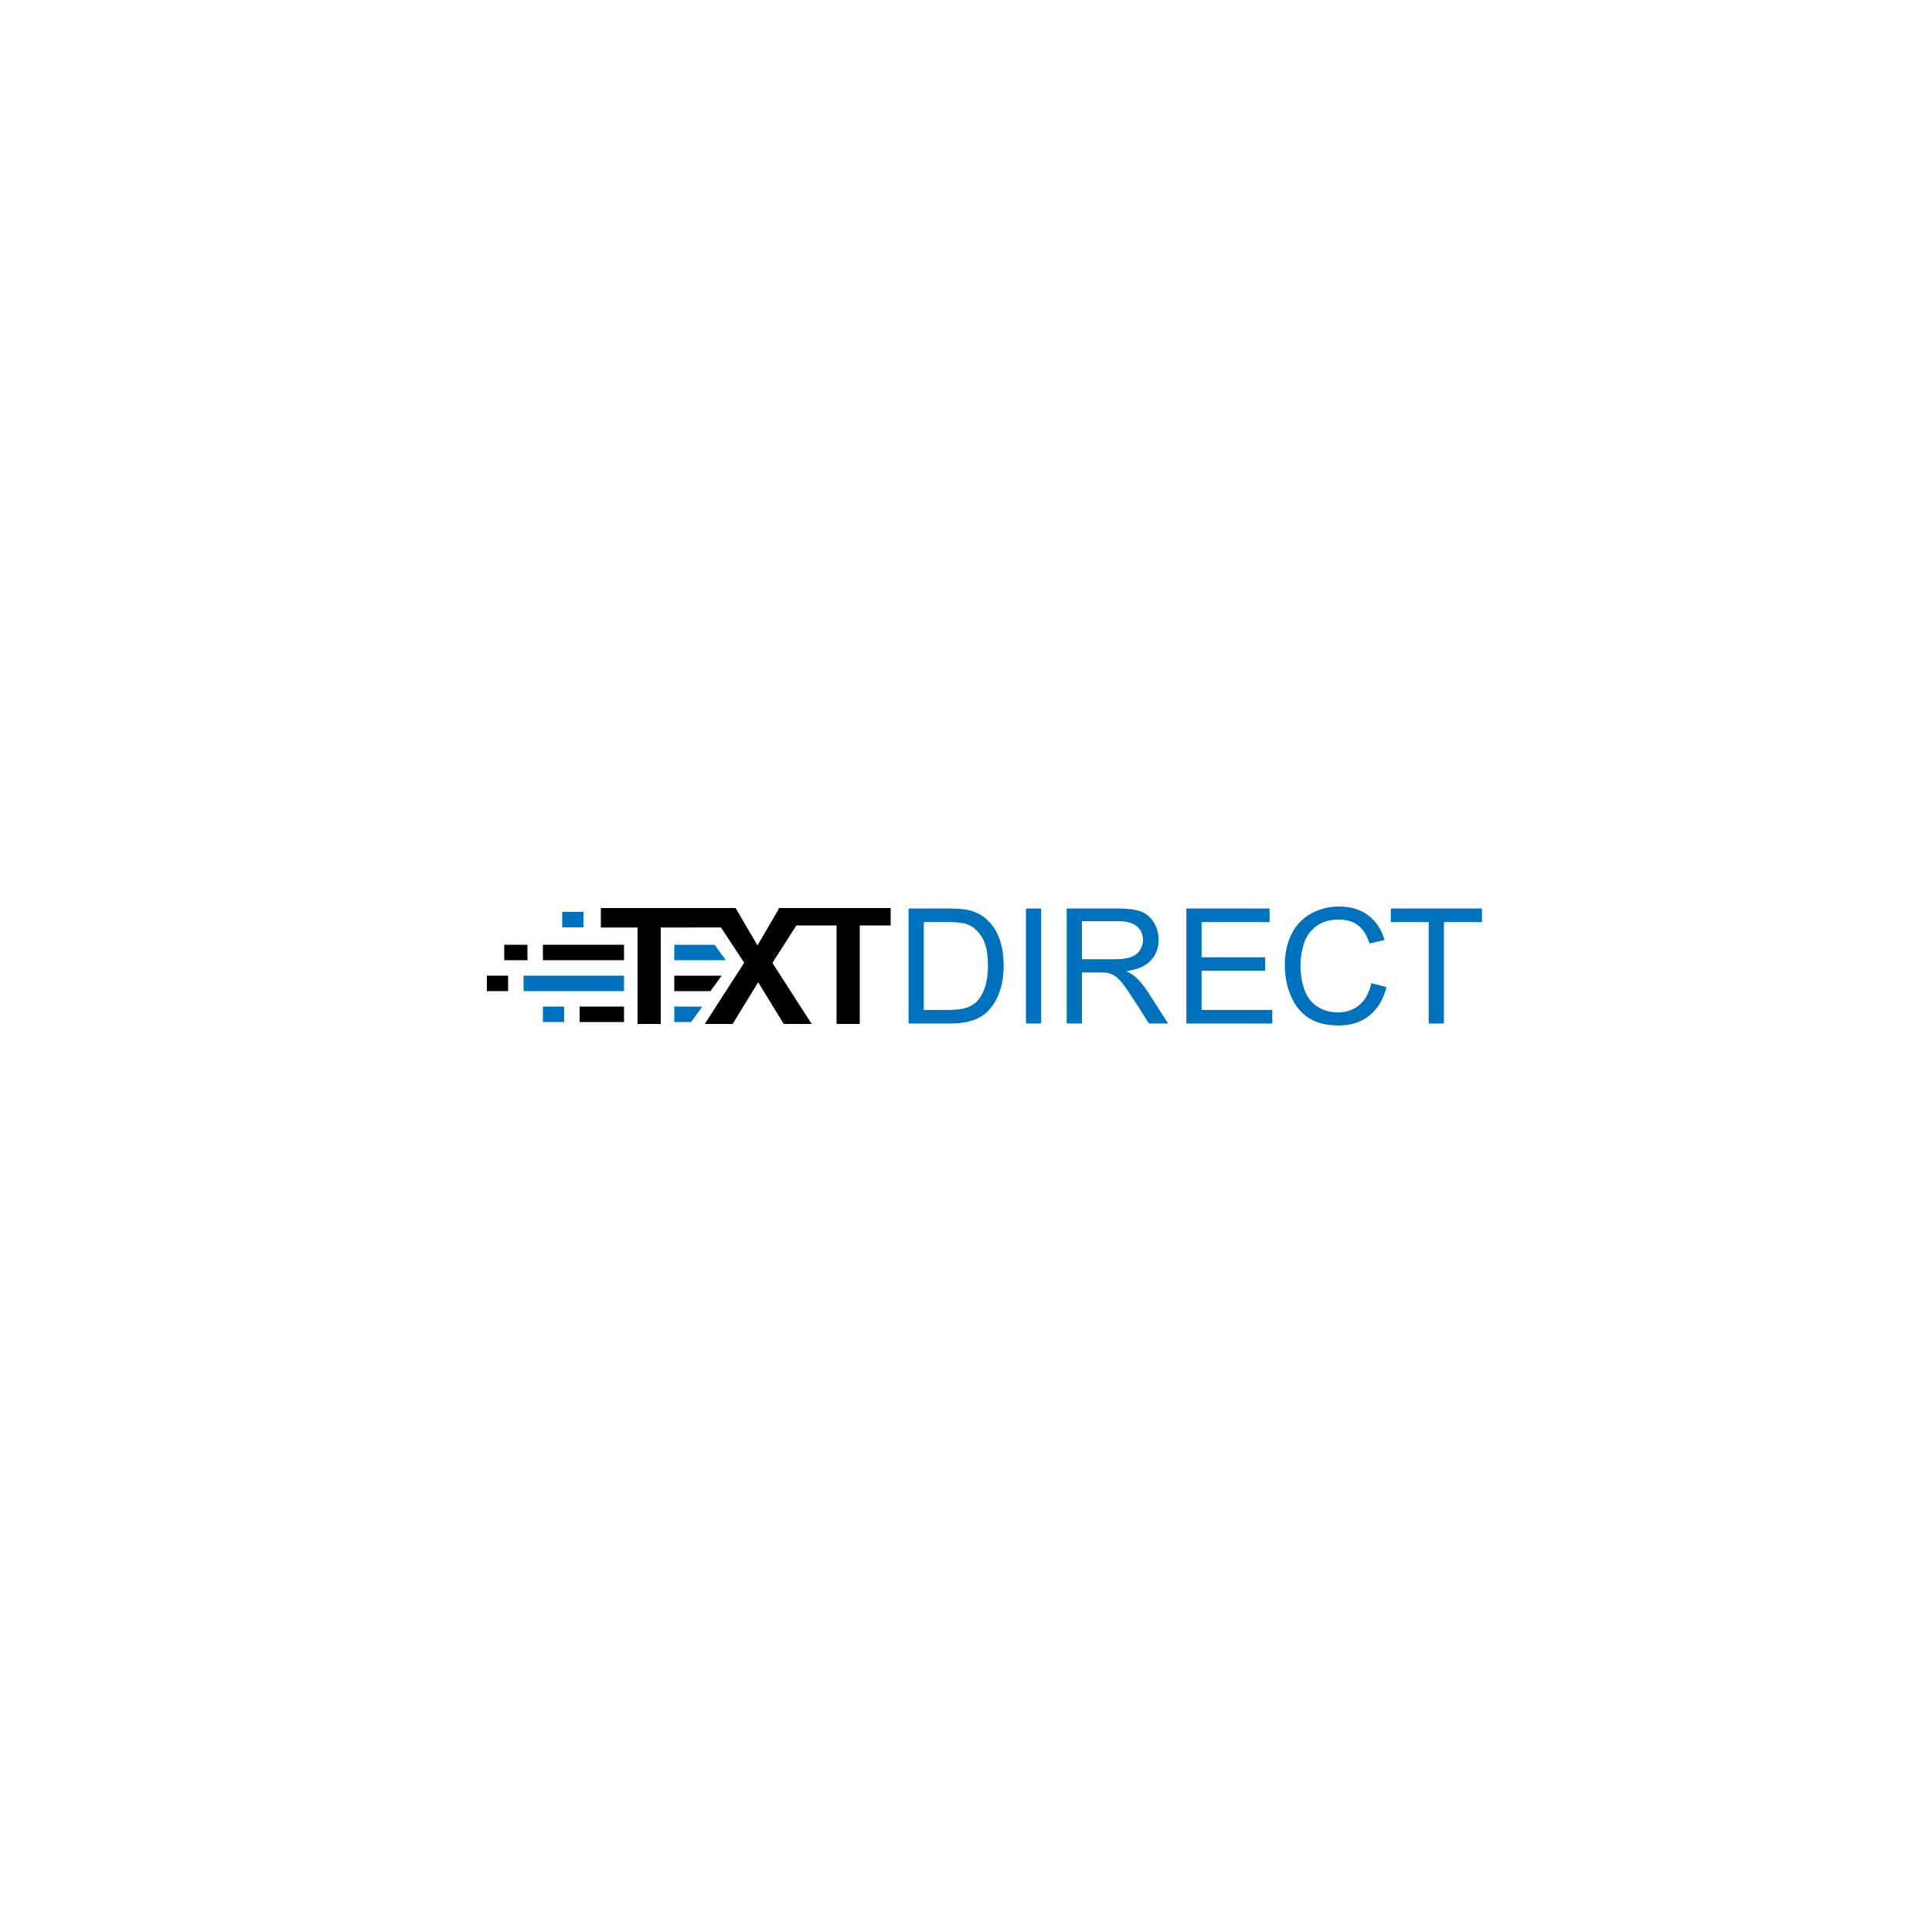
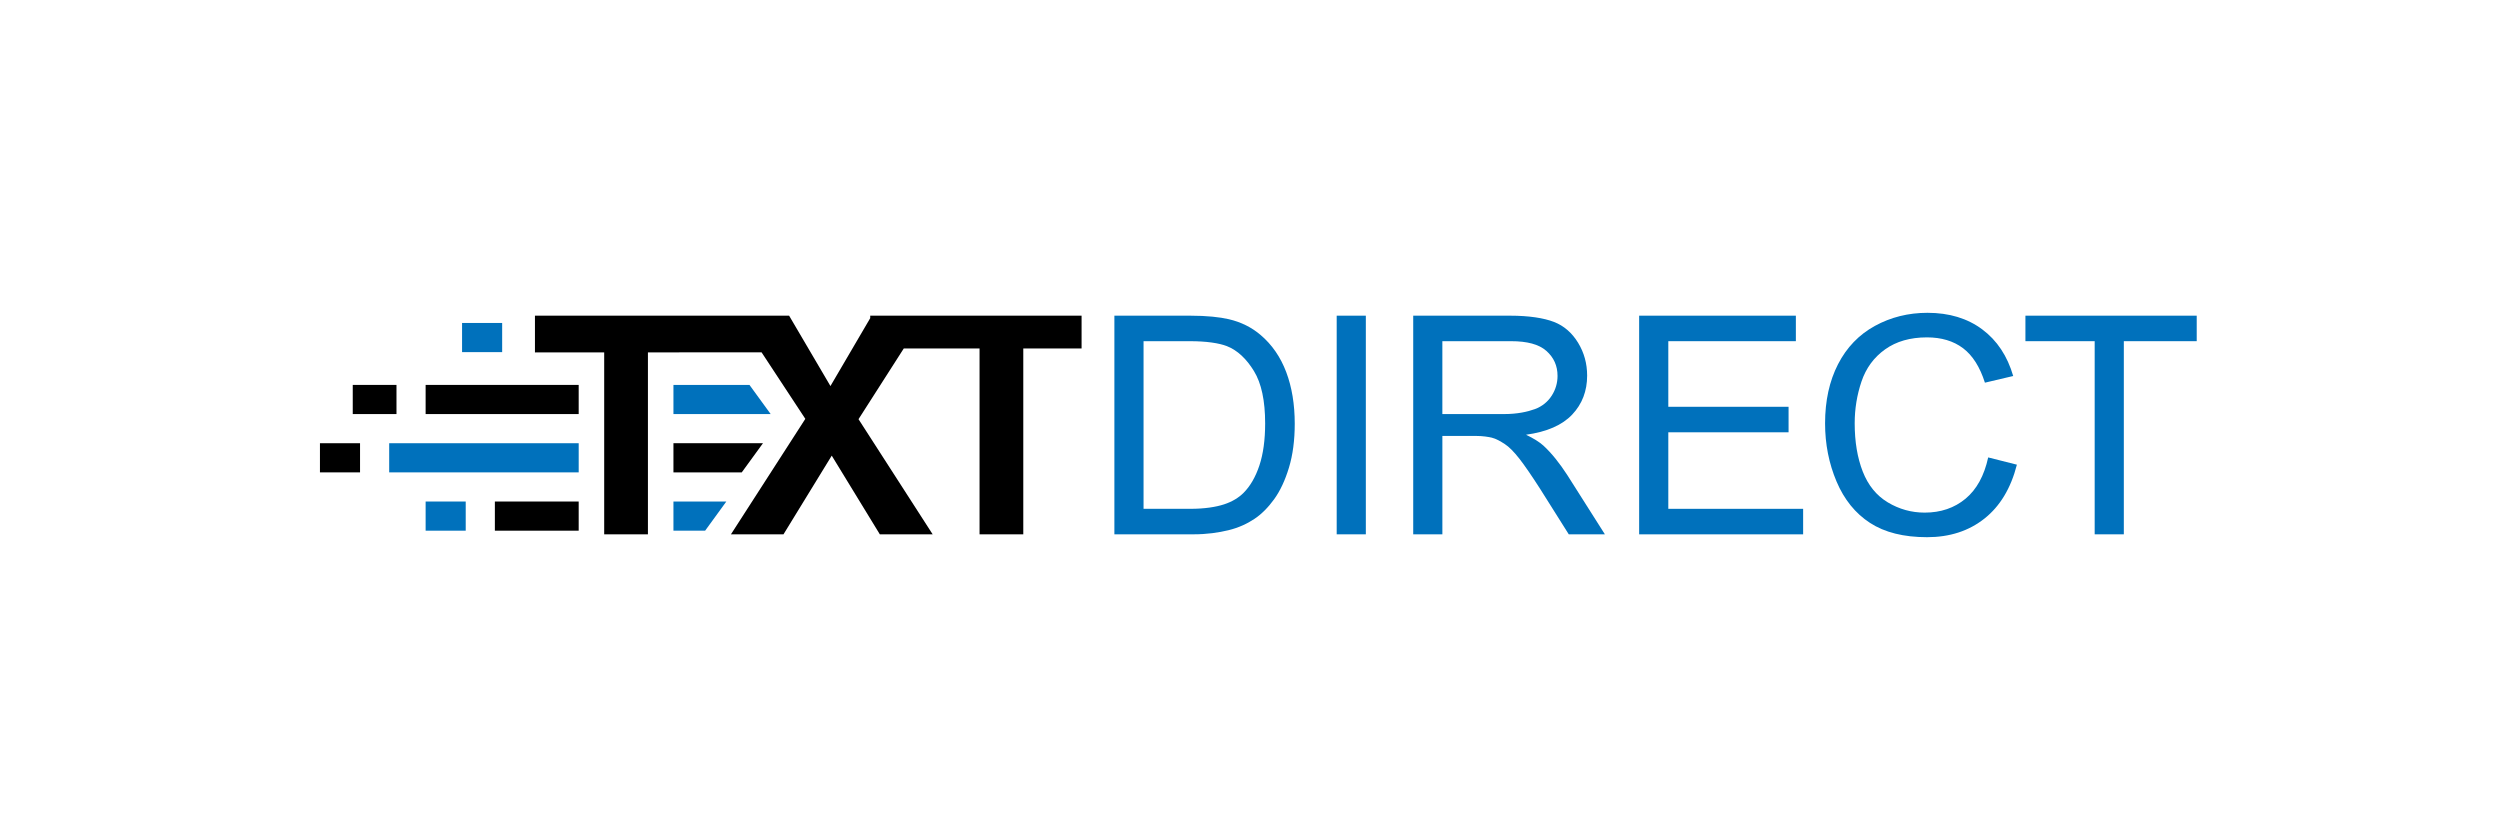
- <svg xmlns="http://www.w3.org/2000/svg" version="1.1" id="Layer_1" x="0px" y="0px" width="1000px" height="1000px" viewBox="0 0 1000 1000" enable-background="new 0 0 1000 1000" xml:space="preserve">
-   <rect x="291" y="472" fill="#0071BC" width="11" height="8" />
-   <rect x="261" y="489" width="12" height="8" />
-   <rect x="252" y="505" width="11" height="8" />
-   <rect x="281" y="521" fill="#0071BC" width="11" height="8" />
-   <rect x="300" y="521" width="23" height="8" />
-   <rect x="271" y="505" fill="#0071BC" width="52" height="8" />
-   <rect x="281" y="489" width="42" height="8" />
-   <polygon fill="#0071BC" points="363.516,521 349,521 349,529 357.697,529 " />
-   <polygon points="373.567,505 349,505 349,513 367.749,513 " />
-   <polygon fill="#0071BC" points="369.864,489 349,489 349,497 375.683,497 " />
-   <path fill="#0071BC" d="M470.266,529.769v-59.536h20.512c4.628,0,8.164,0.282,10.6,0.851c3.41,0.786,6.322,2.209,8.73,4.265  c3.141,2.654,5.49,6.044,7.047,10.174c1.557,4.129,2.336,8.848,2.336,14.153c0,4.521-0.527,8.53-1.586,12.022  c-1.055,3.491-2.408,6.383-4.061,8.67c-1.652,2.289-3.459,4.088-5.422,5.4c-1.963,1.315-4.33,2.31-7.107,2.986  c-2.775,0.678-5.963,1.015-9.564,1.015H470.266z M478.145,522.744h12.712c3.926,0,7.007-0.368,9.241-1.097  c2.23-0.732,4.012-1.761,5.342-3.088c1.867-1.868,3.32-4.38,4.365-7.535c1.041-3.15,1.563-6.978,1.563-11.472  c0-6.227-1.021-11.013-3.066-14.356c-2.043-3.344-4.527-5.584-7.453-6.722c-2.111-0.811-5.51-1.218-10.194-1.218h-12.509V522.744z" />
-   <path fill="#0071BC" d="M531.018,529.769v-59.536h7.879v59.536H531.018z" />
-   <path fill="#0071BC" d="M552.127,529.769v-59.536h26.4c5.305,0,9.34,0.533,12.1,1.603c2.762,1.069,4.967,2.959,6.619,5.665  c1.652,2.709,2.479,5.7,2.479,8.977c0,4.221-1.367,7.783-4.1,10.68c-2.736,2.898-6.961,4.738-12.674,5.525  c2.086,1.001,3.67,1.989,4.754,2.962c2.301,2.112,4.479,4.754,6.537,7.921l10.355,16.204h-9.91l-7.877-12.388  c-2.301-3.572-4.199-6.306-5.686-8.203c-1.49-1.895-2.824-3.22-4.002-3.98c-1.176-0.757-2.375-1.283-3.594-1.582  c-0.895-0.189-2.355-0.285-4.385-0.285h-9.139v26.438H552.127z M560.006,496.506h16.936c3.6,0,6.416-0.371,8.449-1.115  c2.027-0.746,3.572-1.936,4.627-3.574c1.057-1.639,1.586-3.418,1.586-5.34c0-2.815-1.023-5.131-3.068-6.945  c-2.043-1.813-5.271-2.723-9.688-2.723h-18.842V496.506z" />
-   <path fill="#0071BC" d="M614.072,529.769v-59.536h43.051v7.024h-35.17v18.235h32.936v6.984h-32.936v20.268h36.551v7.024H614.072z" />
-   <path fill="#0071BC" d="M709.777,508.895l7.879,1.989c-1.652,6.472-4.625,11.405-8.916,14.804  c-4.293,3.398-9.537,5.098-15.736,5.098c-6.418,0-11.637-1.309-15.656-3.92c-4.02-2.613-7.08-6.396-9.18-11.352  c-2.098-4.955-3.146-10.275-3.146-15.961c0-6.199,1.184-11.607,3.553-16.224s5.742-8.125,10.113-10.52  c4.373-2.396,9.184-3.595,14.436-3.595c5.957,0,10.967,1.518,15.029,4.551c4.063,3.031,6.891,7.296,8.488,12.792l-7.758,1.827  c-1.381-4.33-3.385-7.486-6.01-9.464c-2.627-1.976-5.932-2.966-9.91-2.966c-4.576,0-8.4,1.098-11.473,3.291  c-3.074,2.195-5.234,5.139-6.48,8.833c-1.244,3.696-1.865,7.508-1.865,11.433c0,5.064,0.736,9.484,2.211,13.26  c1.477,3.777,3.771,6.6,6.885,8.469c3.115,1.867,6.484,2.803,10.113,2.803c4.414,0,8.148-1.273,11.211-3.818  C706.621,517.68,708.693,513.902,709.777,508.895z" />
-   <path fill="#0071BC" d="M739.486,529.769v-52.512h-19.615v-7.024h47.191v7.024h-19.697v52.512H739.486z" />
-   <polygon points="404.379,470 403,470 403,470.678 392.085,489.313 380.741,470 311,470 311,480.087 330,480.078 330,530 342,530   342,480.073 373.184,480.06 385.193,498.314 364.781,530 379.2,530 392.439,508.407 405.637,530 420.135,530 399.789,498.405   412.207,479 433,479 433,530 445,530 445,479 461,479 461,470 " />
+ <svg xmlns="http://www.w3.org/2000/svg" version="1.1" id="Layer_1" x="0px" y="0px" width="300px" height="100px" viewBox="0 0 300 100" enable-background="new 0 0 300 100" xml:space="preserve">
+   <g>
+     <rect x="55.448" y="38.756" fill="#0071BC" width="4.811" height="3.499" />
+     <rect x="42.33" y="46.189" width="5.248" height="3.499" />
+     <rect x="38.394" y="53.187" width="4.811" height="3.498" />
+     <rect x="51.075" y="60.183" fill="#0071BC" width="4.811" height="3.499" />
+     <rect x="59.384" y="60.183" width="10.058" height="3.499" />
+     <rect x="46.703" y="53.187" fill="#0071BC" width="22.74" height="3.498" />
+     <rect x="51.075" y="46.189" width="18.367" height="3.499" />
+     <polygon fill="#0071BC" points="87.16,60.183 80.813,60.183 80.813,63.682 84.616,63.682  " />
+     <polygon points="91.556,53.187 80.813,53.187 80.813,56.685 89.011,56.685  " />
+     <polygon fill="#0071BC" points="89.936,46.189 80.813,46.189 80.813,49.688 92.481,49.688  " />
+     <path fill="#0071BC" d="M133.726,64.119V37.881h9.086c2.025,0,3.571,0.174,4.636,0.422c1.491,0.344,2.766,0.992,3.818,1.89   c1.373,1.162,2.4,2.656,3.082,4.462c0.681,1.805,1.021,3.875,1.021,6.196c0,1.978-0.231,3.734-0.693,5.261   s-1.055,2.793-1.777,3.793c-0.722,1-1.512,1.788-2.37,2.363c-0.858,0.574-1.894,1.06-3.108,1.356   c-1.214,0.296-2.608,0.494-4.183,0.494H133.726z M137.224,61.058h5.623c1.717,0,3.064-0.216,4.042-0.536   c0.976-0.319,1.754-0.796,2.336-1.378c0.817-0.816,1.452-1.929,1.909-3.309c0.455-1.378,0.684-3.059,0.684-5.023   c0-2.723-0.446-4.819-1.342-6.282c-0.893-1.462-1.979-2.5-3.258-2.998c-0.924-0.354-2.41-0.59-4.458-0.59h-5.534V61.058z" />
+     <path fill="#0071BC" d="M160.403,64.119V37.881h3.497v26.238H160.403z" />
+     <path fill="#0071BC" d="M169.586,64.119V37.881h11.601c2.318,0,4.083,0.284,5.291,0.751s2.172,1.319,2.895,2.502   c0.723,1.185,1.084,2.505,1.084,3.938c0,1.847-0.598,3.411-1.793,4.677c-1.197,1.268-3.044,2.075-5.542,2.419   c0.911,0.438,1.604,0.872,2.078,1.297c1.006,0.924,1.959,2.132,2.859,3.516l4.528,7.138h-4.334l-3.445-5.468   c-1.005-1.563-1.836-2.782-2.486-3.612c-0.65-0.829-1.235-1.421-1.75-1.753c-0.514-0.332-1.037-0.641-1.57-0.77   c-0.392-0.085-1.031-0.205-1.918-0.205h-3.999v11.808H169.586z M173.084,49.688h7.408c1.574,0,2.806-0.27,3.695-0.596   c0.887-0.326,1.563-0.9,2.023-1.618c0.461-0.716,0.694-1.521,0.694-2.361c0-1.231-0.449-2.216-1.343-3.009   c-0.893-0.792-2.307-1.162-4.237-1.162h-8.241V49.688z" />
+     <path fill="#0071BC" d="M196.698,64.119V37.881h18.805v3.061h-15.306v7.872h14.431v3.061h-14.431v9.184h16.179v3.062H196.698z" />
+     <path fill="#0071BC" d="M238.582,54.89l3.445,0.871c-0.723,2.829-2.021,4.986-3.898,6.472c-1.877,1.487-4.171,2.23-6.882,2.23   c-2.808,0-5.089-0.573-6.846-1.715c-1.759-1.143-3.097-2.798-4.015-4.964c-0.917-2.166-1.377-4.494-1.377-6.98   c0-2.711,0.518-5.076,1.553-7.094c1.037-2.019,2.514-3.553,4.425-4.601c1.911-1.047,4.016-1.572,6.312-1.572   c2.605,0,4.796,0.665,6.573,1.991c1.776,1.325,3.013,3.19,3.712,5.593l-3.394,0.8c-0.604-1.894-1.479-3.274-2.627-4.139   c-1.149-0.864-2.594-1.297-4.334-1.297c-2.001,0-3.674,0.48-5.017,1.439c-1.345,0.96-2.29,2.247-2.835,3.862   c-0.544,1.617-0.814,3.283-0.814,5c0,2.213,0.321,4.147,0.966,5.799c0.646,1.65,1.65,2.886,3.011,3.702   c1.362,0.816,2.836,1.227,4.422,1.227c1.931,0,3.565-0.558,4.904-1.67C237.202,58.732,238.107,57.079,238.582,54.89z" />
+     <path fill="#0071BC" d="M251.361,64.119V40.942h-8.31v-3.061h20.555v3.061h-8.747v23.177H251.361z" />
+     <polygon points="105.031,37.881 104.427,37.881 104.427,38.177 99.654,46.326 94.693,37.881 64.194,37.881 64.194,42.292    72.503,42.288 72.503,64.119 77.751,64.119 77.751,42.286 91.388,42.279 96.639,50.263 87.713,64.119 94.019,64.119 99.809,54.677    105.58,64.119 111.92,64.119 103.022,50.302 108.453,41.816 117.546,41.816 117.546,64.119 122.794,64.119 122.794,41.816    129.79,41.816 129.79,37.881  " />
+   </g>
</svg>
